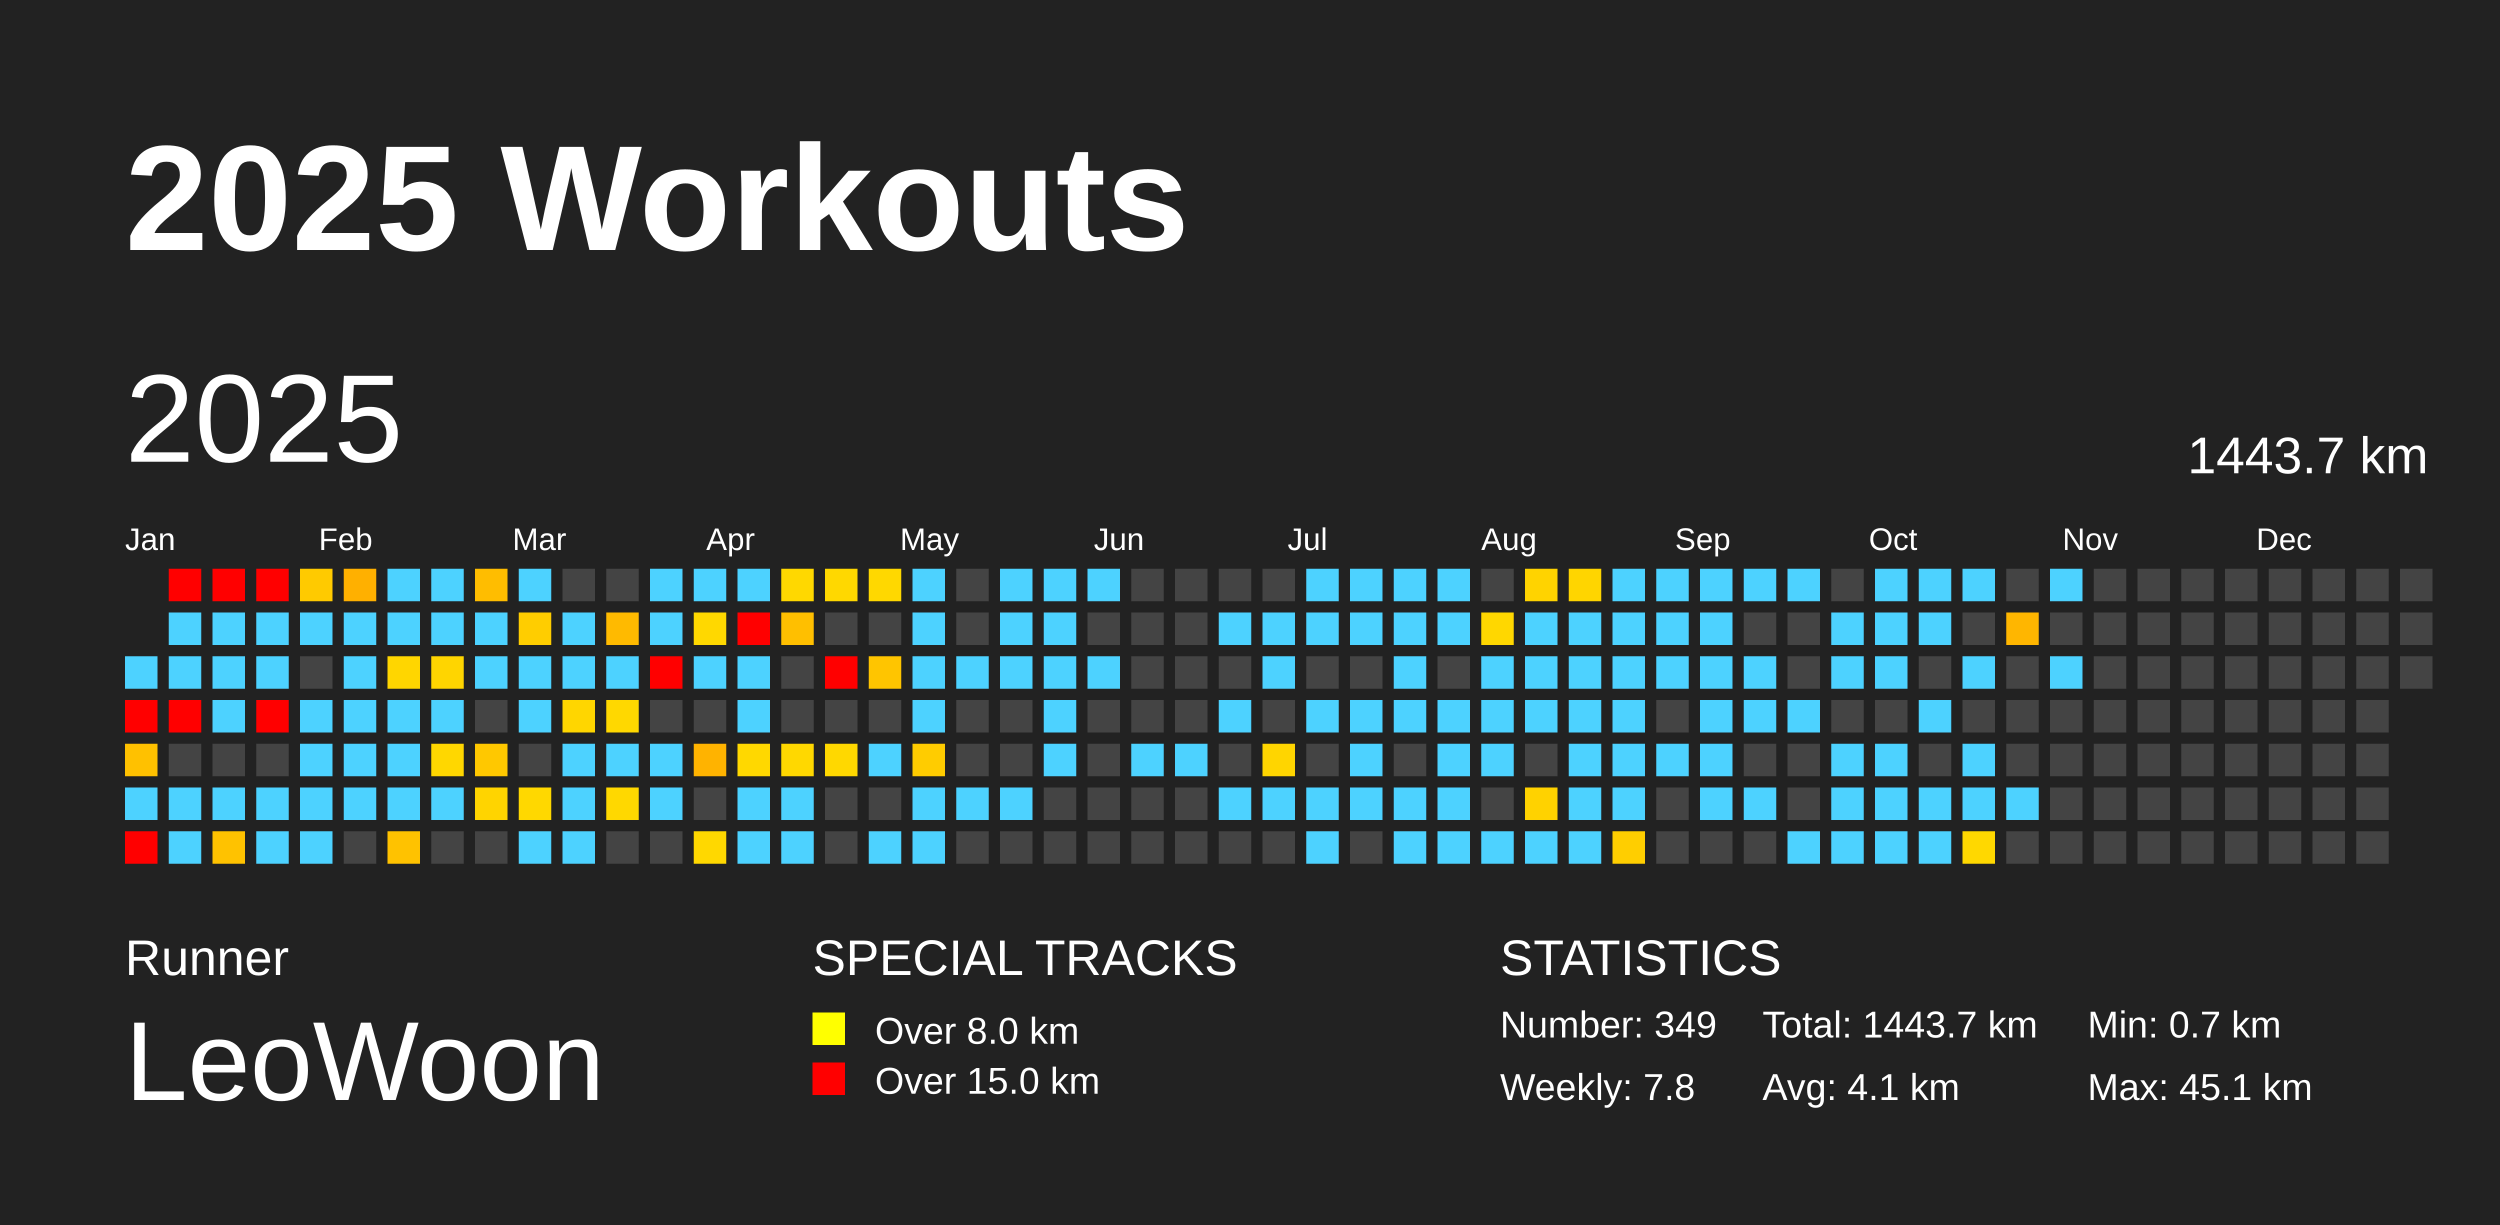
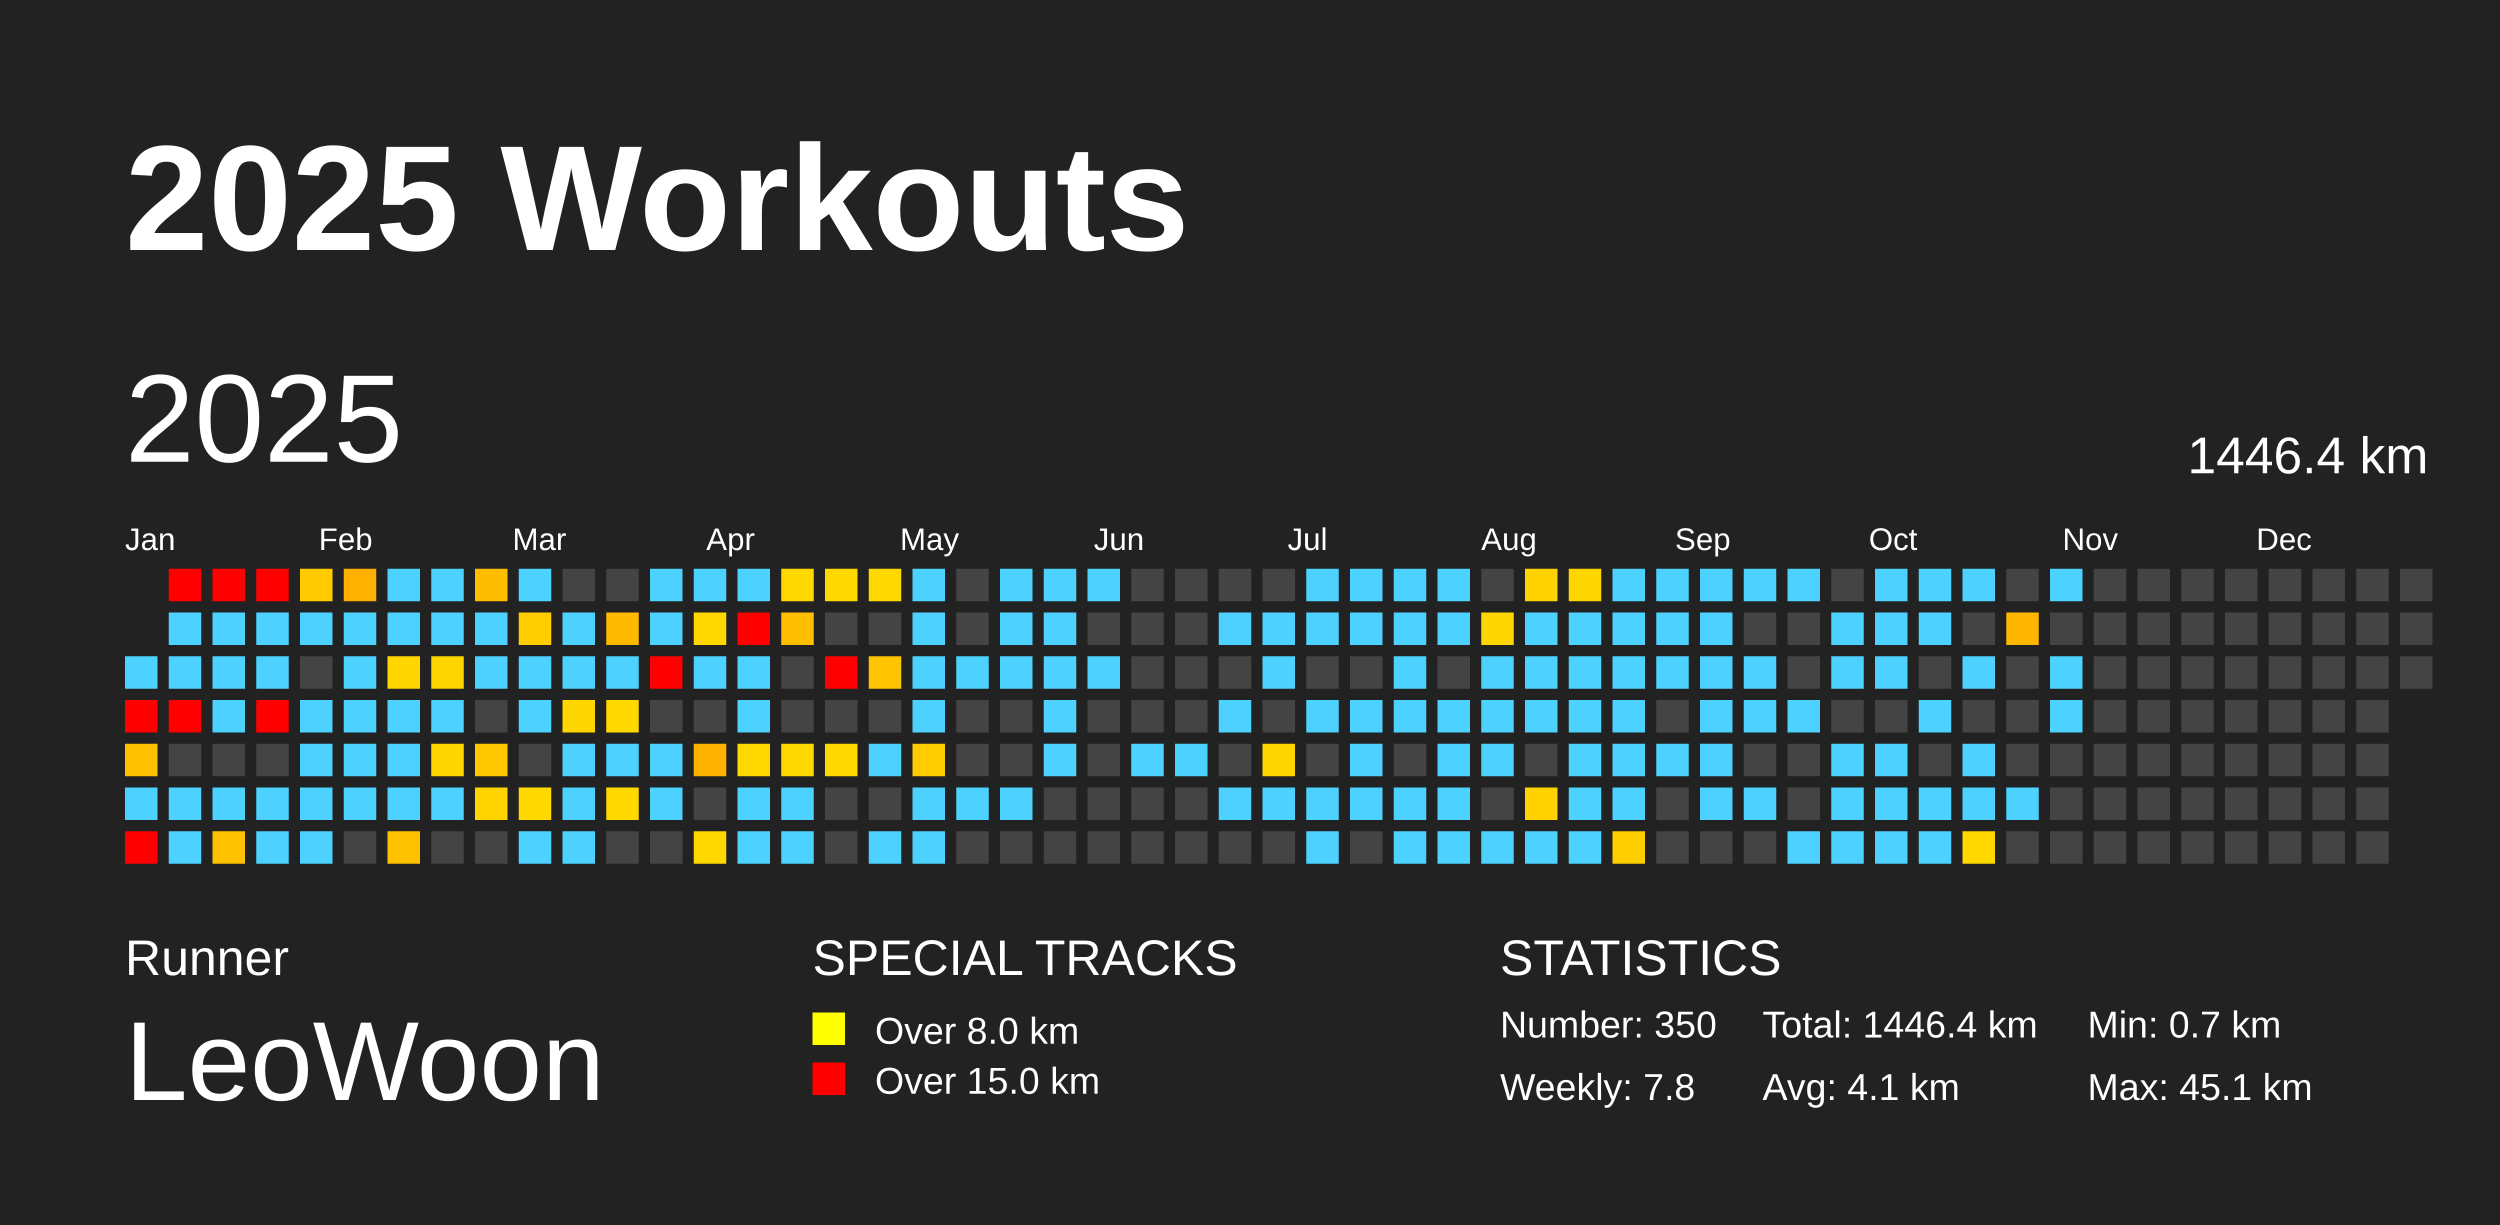
<svg xmlns="http://www.w3.org/2000/svg" baseProfile="full" height="98mm" version="1.1" viewBox="0,0,200,98" width="200mm">
  <defs />
  <rect fill="#222222" height="98" width="200" x="0" y="0" />
  <text fill="#FFFFFF" style="font-size:12px; font-family:Arial; font-weight:bold;" x="10" y="20">2025 Workouts</text>
  <text fill="#FFFFFF" style="font-size:4px; font-family:Arial" x="10" y="78">Runner</text>
  <text fill="#FFFFFF" style="font-size:9px; font-family:Arial" x="10" y="88">LeoWoon</text>
  <text fill="#FFFFFF" style="font-size:4px; font-family:Arial" x="65" y="78">SPECIAL TRACKS</text>
  <rect fill="yellow" height="2.6" width="2.6" x="65" y="81" />
  <text fill="#FFFFFF" style="font-size:3px; font-family:Arial" x="70" y="83.5">Over 8.0 km</text>
  <rect fill="red" height="2.6" width="2.6" x="65" y="85" />
  <text fill="#FFFFFF" style="font-size:3px; font-family:Arial" x="70" y="87.5">Over 15.0 km</text>
  <text fill="#FFFFFF" style="font-size:4px; font-family:Arial" x="120" y="78">STATISTICS</text>
-   <text fill="#FFFFFF" style="font-size:3px; font-family:Arial" x="120" y="83">Number: 349</text>
+   <text fill="#FFFFFF" style="font-size:3px; font-family:Arial" x="120" y="83">Number: 350</text>
  <text fill="#FFFFFF" style="font-size:3px; font-family:Arial" x="120" y="88">Weekly: 7.8</text>
-   <text fill="#FFFFFF" style="font-size:3px; font-family:Arial" x="141" y="83">Total: 1443.7 km</text>
+   <text fill="#FFFFFF" style="font-size:3px; font-family:Arial" x="141" y="83">Total: 1446.4 km</text>
  <text fill="#FFFFFF" style="font-size:3px; font-family:Arial" x="141" y="88">Avg: 4.1 km</text>
  <text fill="#FFFFFF" style="font-size:3px; font-family:Arial" x="167" y="83">Min: 0.7 km</text>
  <text fill="#FFFFFF" style="font-size:3px; font-family:Arial" x="167" y="88">Max: 45.1 km</text>
  <text dominant-baseline="hanging" fill="#FFFFFF" style="font-size:10.0px; font-family:Arial;" x="10" y="30">2025</text>
-   <text dominant-baseline="hanging" fill="#FFFFFF" style="font-size:4.125px; font-family:Arial;" x="175" y="35">1443.7 km</text>
+   <text dominant-baseline="hanging" fill="#FFFFFF" style="font-size:4.125px; font-family:Arial;" x="175" y="35">1446.4 km</text>
  <text fill="#FFFFFF" style="font-size:2.5px; font-family:Arial" x="10.0" y="44">Jan</text>
  <text fill="#FFFFFF" style="font-size:2.5px; font-family:Arial" x="25.5" y="44">Feb</text>
  <text fill="#FFFFFF" style="font-size:2.5px; font-family:Arial" x="41.0" y="44">Mar</text>
  <text fill="#FFFFFF" style="font-size:2.5px; font-family:Arial" x="56.5" y="44">Apr</text>
  <text fill="#FFFFFF" style="font-size:2.5px; font-family:Arial" x="72.0" y="44">May</text>
  <text fill="#FFFFFF" style="font-size:2.5px; font-family:Arial" x="87.5" y="44">Jun</text>
  <text fill="#FFFFFF" style="font-size:2.5px; font-family:Arial" x="103.0" y="44">Jul</text>
  <text fill="#FFFFFF" style="font-size:2.5px; font-family:Arial" x="118.5" y="44">Aug</text>
  <text fill="#FFFFFF" style="font-size:2.5px; font-family:Arial" x="134.0" y="44">Sep</text>
  <text fill="#FFFFFF" style="font-size:2.5px; font-family:Arial" x="149.5" y="44">Oct</text>
  <text fill="#FFFFFF" style="font-size:2.5px; font-family:Arial" x="165.0" y="44">Nov</text>
  <text fill="#FFFFFF" style="font-size:2.5px; font-family:Arial" x="180.5" y="44">Dec</text>
  <rect fill="#4dd2ff" height="2.6" width="2.6" x="10.0" y="52.5" />
  <rect fill="red" height="2.6" width="2.6" x="10.0" y="56.0" />
  <rect fill="#ffc100" height="2.6" width="2.6" x="10.0" y="59.5" />
  <rect fill="#4dd2ff" height="2.6" width="2.6" x="10.0" y="63.0" />
  <rect fill="red" height="2.6" width="2.6" x="10.0" y="66.5" />
  <rect fill="red" height="2.6" width="2.6" x="13.5" y="45.5" />
  <rect fill="#4dd2ff" height="2.6" width="2.6" x="13.5" y="49.0" />
  <rect fill="#4dd2ff" height="2.6" width="2.6" x="13.5" y="52.5" />
  <rect fill="red" height="2.6" width="2.6" x="13.5" y="56.0" />
  <rect fill="#444444" height="2.6" width="2.6" x="13.5" y="59.5" />
  <rect fill="#4dd2ff" height="2.6" width="2.6" x="13.5" y="63.0" />
  <rect fill="#4dd2ff" height="2.6" width="2.6" x="13.5" y="66.5" />
  <rect fill="red" height="2.6" width="2.6" x="17.0" y="45.5" />
  <rect fill="#4dd2ff" height="2.6" width="2.6" x="17.0" y="49.0" />
  <rect fill="#4dd2ff" height="2.6" width="2.6" x="17.0" y="52.5" />
  <rect fill="#4dd2ff" height="2.6" width="2.6" x="17.0" y="56.0" />
  <rect fill="#444444" height="2.6" width="2.6" x="17.0" y="59.5" />
  <rect fill="#4dd2ff" height="2.6" width="2.6" x="17.0" y="63.0" />
  <rect fill="#ffc200" height="2.6" width="2.6" x="17.0" y="66.5" />
  <rect fill="red" height="2.6" width="2.6" x="20.5" y="45.5" />
  <rect fill="#4dd2ff" height="2.6" width="2.6" x="20.5" y="49.0" />
  <rect fill="#4dd2ff" height="2.6" width="2.6" x="20.5" y="52.5" />
  <rect fill="red" height="2.6" width="2.6" x="20.5" y="56.0" />
  <rect fill="#444444" height="2.6" width="2.6" x="20.5" y="59.5" />
  <rect fill="#4dd2ff" height="2.6" width="2.6" x="20.5" y="63.0" />
  <rect fill="#4dd2ff" height="2.6" width="2.6" x="20.5" y="66.5" />
  <rect fill="#ffca00" height="2.6" width="2.6" x="24.0" y="45.5" />
  <rect fill="#4dd2ff" height="2.6" width="2.6" x="24.0" y="49.0" />
  <rect fill="#444444" height="2.6" width="2.6" x="24.0" y="52.5" />
  <rect fill="#4dd2ff" height="2.6" width="2.6" x="24.0" y="56.0" />
  <rect fill="#4dd2ff" height="2.6" width="2.6" x="24.0" y="59.5" />
  <rect fill="#4dd2ff" height="2.6" width="2.6" x="24.0" y="63.0" />
  <rect fill="#4dd2ff" height="2.6" width="2.6" x="24.0" y="66.5" />
  <rect fill="#ffb000" height="2.6" width="2.6" x="27.5" y="45.5" />
  <rect fill="#4dd2ff" height="2.6" width="2.6" x="27.5" y="49.0" />
  <rect fill="#4dd2ff" height="2.6" width="2.6" x="27.5" y="52.5" />
  <rect fill="#4dd2ff" height="2.6" width="2.6" x="27.5" y="56.0" />
  <rect fill="#4dd2ff" height="2.6" width="2.6" x="27.5" y="59.5" />
  <rect fill="#4dd2ff" height="2.6" width="2.6" x="27.5" y="63.0" />
  <rect fill="#444444" height="2.6" width="2.6" x="27.5" y="66.5" />
  <rect fill="#4dd2ff" height="2.6" width="2.6" x="31.0" y="45.5" />
  <rect fill="#4dd2ff" height="2.6" width="2.6" x="31.0" y="49.0" />
  <rect fill="#ffd600" height="2.6" width="2.6" x="31.0" y="52.5" />
  <rect fill="#4dd2ff" height="2.6" width="2.6" x="31.0" y="56.0" />
  <rect fill="#4dd2ff" height="2.6" width="2.6" x="31.0" y="59.5" />
  <rect fill="#4dd2ff" height="2.6" width="2.6" x="31.0" y="63.0" />
  <rect fill="#ffc200" height="2.6" width="2.6" x="31.0" y="66.5" />
  <rect fill="#4dd2ff" height="2.6" width="2.6" x="34.5" y="45.5" />
  <rect fill="#4dd2ff" height="2.6" width="2.6" x="34.5" y="49.0" />
  <rect fill="#ffd500" height="2.6" width="2.6" x="34.5" y="52.5" />
  <rect fill="#4dd2ff" height="2.6" width="2.6" x="34.5" y="56.0" />
  <rect fill="#ffd700" height="2.6" width="2.6" x="34.5" y="59.5" />
  <rect fill="#4dd2ff" height="2.6" width="2.6" x="34.5" y="63.0" />
  <rect fill="#444444" height="2.6" width="2.6" x="34.5" y="66.5" />
  <rect fill="#ffbd00" height="2.6" width="2.6" x="38.0" y="45.5" />
  <rect fill="#4dd2ff" height="2.6" width="2.6" x="38.0" y="49.0" />
  <rect fill="#4dd2ff" height="2.6" width="2.6" x="38.0" y="52.5" />
  <rect fill="#444444" height="2.6" width="2.6" x="38.0" y="56.0" />
  <rect fill="#ffc800" height="2.6" width="2.6" x="38.0" y="59.5" />
  <rect fill="#ffd400" height="2.6" width="2.6" x="38.0" y="63.0" />
  <rect fill="#444444" height="2.6" width="2.6" x="38.0" y="66.5" />
  <rect fill="#4dd2ff" height="2.6" width="2.6" x="41.5" y="45.5" />
  <rect fill="#ffcd00" height="2.6" width="2.6" x="41.5" y="49.0" />
  <rect fill="#4dd2ff" height="2.6" width="2.6" x="41.5" y="52.5" />
  <rect fill="#4dd2ff" height="2.6" width="2.6" x="41.5" y="56.0" />
  <rect fill="#444444" height="2.6" width="2.6" x="41.5" y="59.5" />
  <rect fill="#ffd800" height="2.6" width="2.6" x="41.5" y="63.0" />
  <rect fill="#4dd2ff" height="2.6" width="2.6" x="41.5" y="66.5" />
  <rect fill="#444444" height="2.6" width="2.6" x="45.0" y="45.5" />
  <rect fill="#4dd2ff" height="2.6" width="2.6" x="45.0" y="49.0" />
  <rect fill="#4dd2ff" height="2.6" width="2.6" x="45.0" y="52.5" />
  <rect fill="#ffd600" height="2.6" width="2.6" x="45.0" y="56.0" />
  <rect fill="#4dd2ff" height="2.6" width="2.6" x="45.0" y="59.5" />
  <rect fill="#4dd2ff" height="2.6" width="2.6" x="45.0" y="63.0" />
  <rect fill="#4dd2ff" height="2.6" width="2.6" x="45.0" y="66.5" />
  <rect fill="#444444" height="2.6" width="2.6" x="48.5" y="45.5" />
  <rect fill="#ffba00" height="2.6" width="2.6" x="48.5" y="49.0" />
  <rect fill="#4dd2ff" height="2.6" width="2.6" x="48.5" y="52.5" />
  <rect fill="#ffd800" height="2.6" width="2.6" x="48.5" y="56.0" />
  <rect fill="#4dd2ff" height="2.6" width="2.6" x="48.5" y="59.5" />
  <rect fill="#ffd800" height="2.6" width="2.6" x="48.5" y="63.0" />
  <rect fill="#444444" height="2.6" width="2.6" x="48.5" y="66.5" />
  <rect fill="#4dd2ff" height="2.6" width="2.6" x="52.0" y="45.5" />
  <rect fill="#4dd2ff" height="2.6" width="2.6" x="52.0" y="49.0" />
  <rect fill="red" height="2.6" width="2.6" x="52.0" y="52.5" />
  <rect fill="#444444" height="2.6" width="2.6" x="52.0" y="56.0" />
  <rect fill="#4dd2ff" height="2.6" width="2.6" x="52.0" y="59.5" />
  <rect fill="#4dd2ff" height="2.6" width="2.6" x="52.0" y="63.0" />
  <rect fill="#444444" height="2.6" width="2.6" x="52.0" y="66.5" />
  <rect fill="#4dd2ff" height="2.6" width="2.6" x="55.5" y="45.5" />
  <rect fill="#ffd800" height="2.6" width="2.6" x="55.5" y="49.0" />
  <rect fill="#4dd2ff" height="2.6" width="2.6" x="55.5" y="52.5" />
  <rect fill="#444444" height="2.6" width="2.6" x="55.5" y="56.0" />
  <rect fill="#ffb300" height="2.6" width="2.6" x="55.5" y="59.5" />
  <rect fill="#444444" height="2.6" width="2.6" x="55.5" y="63.0" />
  <rect fill="#ffd800" height="2.6" width="2.6" x="55.5" y="66.5" />
  <rect fill="#4dd2ff" height="2.6" width="2.6" x="59.0" y="45.5" />
  <rect fill="red" height="2.6" width="2.6" x="59.0" y="49.0" />
  <rect fill="#4dd2ff" height="2.6" width="2.6" x="59.0" y="52.5" />
  <rect fill="#4dd2ff" height="2.6" width="2.6" x="59.0" y="56.0" />
  <rect fill="#ffd800" height="2.6" width="2.6" x="59.0" y="59.5" />
  <rect fill="#4dd2ff" height="2.6" width="2.6" x="59.0" y="63.0" />
  <rect fill="#4dd2ff" height="2.6" width="2.6" x="59.0" y="66.5" />
  <rect fill="#ffd800" height="2.6" width="2.6" x="62.5" y="45.5" />
  <rect fill="#ffbf00" height="2.6" width="2.6" x="62.5" y="49.0" />
  <rect fill="#444444" height="2.6" width="2.6" x="62.5" y="52.5" />
  <rect fill="#444444" height="2.6" width="2.6" x="62.5" y="56.0" />
  <rect fill="#ffd800" height="2.6" width="2.6" x="62.5" y="59.5" />
  <rect fill="#4dd2ff" height="2.6" width="2.6" x="62.5" y="63.0" />
  <rect fill="#4dd2ff" height="2.6" width="2.6" x="62.5" y="66.5" />
  <rect fill="#ffd800" height="2.6" width="2.6" x="66.0" y="45.5" />
  <rect fill="#444444" height="2.6" width="2.6" x="66.0" y="49.0" />
  <rect fill="red" height="2.6" width="2.6" x="66.0" y="52.5" />
  <rect fill="#444444" height="2.6" width="2.6" x="66.0" y="56.0" />
  <rect fill="#ffd800" height="2.6" width="2.6" x="66.0" y="59.5" />
  <rect fill="#444444" height="2.6" width="2.6" x="66.0" y="63.0" />
  <rect fill="#444444" height="2.6" width="2.6" x="66.0" y="66.5" />
  <rect fill="#ffd800" height="2.6" width="2.6" x="69.5" y="45.5" />
  <rect fill="#444444" height="2.6" width="2.6" x="69.5" y="49.0" />
  <rect fill="#ffc500" height="2.6" width="2.6" x="69.5" y="52.5" />
  <rect fill="#444444" height="2.6" width="2.6" x="69.5" y="56.0" />
  <rect fill="#4dd2ff" height="2.6" width="2.6" x="69.5" y="59.5" />
  <rect fill="#444444" height="2.6" width="2.6" x="69.5" y="63.0" />
  <rect fill="#4dd2ff" height="2.6" width="2.6" x="69.5" y="66.5" />
  <rect fill="#4dd2ff" height="2.6" width="2.6" x="73.0" y="45.5" />
  <rect fill="#4dd2ff" height="2.6" width="2.6" x="73.0" y="49.0" />
  <rect fill="#4dd2ff" height="2.6" width="2.6" x="73.0" y="52.5" />
  <rect fill="#4dd2ff" height="2.6" width="2.6" x="73.0" y="56.0" />
  <rect fill="#ffcc00" height="2.6" width="2.6" x="73.0" y="59.5" />
  <rect fill="#4dd2ff" height="2.6" width="2.6" x="73.0" y="63.0" />
  <rect fill="#4dd2ff" height="2.6" width="2.6" x="73.0" y="66.5" />
  <rect fill="#444444" height="2.6" width="2.6" x="76.5" y="45.5" />
  <rect fill="#444444" height="2.6" width="2.6" x="76.5" y="49.0" />
  <rect fill="#4dd2ff" height="2.6" width="2.6" x="76.5" y="52.5" />
  <rect fill="#444444" height="2.6" width="2.6" x="76.5" y="56.0" />
  <rect fill="#444444" height="2.6" width="2.6" x="76.5" y="59.5" />
  <rect fill="#4dd2ff" height="2.6" width="2.6" x="76.5" y="63.0" />
  <rect fill="#444444" height="2.6" width="2.6" x="76.5" y="66.5" />
  <rect fill="#4dd2ff" height="2.6" width="2.6" x="80.0" y="45.5" />
  <rect fill="#4dd2ff" height="2.6" width="2.6" x="80.0" y="49.0" />
  <rect fill="#4dd2ff" height="2.6" width="2.6" x="80.0" y="52.5" />
  <rect fill="#444444" height="2.6" width="2.6" x="80.0" y="56.0" />
  <rect fill="#444444" height="2.6" width="2.6" x="80.0" y="59.5" />
  <rect fill="#4dd2ff" height="2.6" width="2.6" x="80.0" y="63.0" />
  <rect fill="#444444" height="2.6" width="2.6" x="80.0" y="66.5" />
  <rect fill="#4dd2ff" height="2.6" width="2.6" x="83.5" y="45.5" />
  <rect fill="#4dd2ff" height="2.6" width="2.6" x="83.5" y="49.0" />
  <rect fill="#4dd2ff" height="2.6" width="2.6" x="83.5" y="52.5" />
  <rect fill="#4dd2ff" height="2.6" width="2.6" x="83.5" y="56.0" />
  <rect fill="#4dd2ff" height="2.6" width="2.6" x="83.5" y="59.5" />
  <rect fill="#444444" height="2.6" width="2.6" x="83.5" y="63.0" />
  <rect fill="#444444" height="2.6" width="2.6" x="83.5" y="66.5" />
  <rect fill="#4dd2ff" height="2.6" width="2.6" x="87.0" y="45.5" />
  <rect fill="#444444" height="2.6" width="2.6" x="87.0" y="49.0" />
  <rect fill="#4dd2ff" height="2.6" width="2.6" x="87.0" y="52.5" />
  <rect fill="#444444" height="2.6" width="2.6" x="87.0" y="56.0" />
  <rect fill="#444444" height="2.6" width="2.6" x="87.0" y="59.5" />
  <rect fill="#444444" height="2.6" width="2.6" x="87.0" y="63.0" />
  <rect fill="#444444" height="2.6" width="2.6" x="87.0" y="66.5" />
  <rect fill="#444444" height="2.6" width="2.6" x="90.5" y="45.5" />
  <rect fill="#444444" height="2.6" width="2.6" x="90.5" y="49.0" />
  <rect fill="#444444" height="2.6" width="2.6" x="90.5" y="52.5" />
  <rect fill="#444444" height="2.6" width="2.6" x="90.5" y="56.0" />
  <rect fill="#4dd2ff" height="2.6" width="2.6" x="90.5" y="59.5" />
  <rect fill="#444444" height="2.6" width="2.6" x="90.5" y="63.0" />
  <rect fill="#444444" height="2.6" width="2.6" x="90.5" y="66.5" />
  <rect fill="#444444" height="2.6" width="2.6" x="94.0" y="45.5" />
  <rect fill="#444444" height="2.6" width="2.6" x="94.0" y="49.0" />
  <rect fill="#444444" height="2.6" width="2.6" x="94.0" y="52.5" />
  <rect fill="#444444" height="2.6" width="2.6" x="94.0" y="56.0" />
  <rect fill="#4dd2ff" height="2.6" width="2.6" x="94.0" y="59.5" />
  <rect fill="#444444" height="2.6" width="2.6" x="94.0" y="63.0" />
  <rect fill="#444444" height="2.6" width="2.6" x="94.0" y="66.5" />
  <rect fill="#444444" height="2.6" width="2.6" x="97.5" y="45.5" />
  <rect fill="#4dd2ff" height="2.6" width="2.6" x="97.5" y="49.0" />
  <rect fill="#444444" height="2.6" width="2.6" x="97.5" y="52.5" />
  <rect fill="#4dd2ff" height="2.6" width="2.6" x="97.5" y="56.0" />
  <rect fill="#444444" height="2.6" width="2.6" x="97.5" y="59.5" />
  <rect fill="#4dd2ff" height="2.6" width="2.6" x="97.5" y="63.0" />
  <rect fill="#444444" height="2.6" width="2.6" x="97.5" y="66.5" />
  <rect fill="#444444" height="2.6" width="2.6" x="101.0" y="45.5" />
  <rect fill="#4dd2ff" height="2.6" width="2.6" x="101.0" y="49.0" />
  <rect fill="#4dd2ff" height="2.6" width="2.6" x="101.0" y="52.5" />
  <rect fill="#444444" height="2.6" width="2.6" x="101.0" y="56.0" />
  <rect fill="#ffd500" height="2.6" width="2.6" x="101.0" y="59.5" />
  <rect fill="#4dd2ff" height="2.6" width="2.6" x="101.0" y="63.0" />
  <rect fill="#444444" height="2.6" width="2.6" x="101.0" y="66.5" />
  <rect fill="#4dd2ff" height="2.6" width="2.6" x="104.5" y="45.5" />
  <rect fill="#4dd2ff" height="2.6" width="2.6" x="104.5" y="49.0" />
  <rect fill="#444444" height="2.6" width="2.6" x="104.5" y="52.5" />
  <rect fill="#4dd2ff" height="2.6" width="2.6" x="104.5" y="56.0" />
  <rect fill="#444444" height="2.6" width="2.6" x="104.5" y="59.5" />
  <rect fill="#4dd2ff" height="2.6" width="2.6" x="104.5" y="63.0" />
  <rect fill="#4dd2ff" height="2.6" width="2.6" x="104.5" y="66.5" />
  <rect fill="#4dd2ff" height="2.6" width="2.6" x="108.0" y="45.5" />
  <rect fill="#4dd2ff" height="2.6" width="2.6" x="108.0" y="49.0" />
  <rect fill="#444444" height="2.6" width="2.6" x="108.0" y="52.5" />
  <rect fill="#4dd2ff" height="2.6" width="2.6" x="108.0" y="56.0" />
  <rect fill="#4dd2ff" height="2.6" width="2.6" x="108.0" y="59.5" />
  <rect fill="#4dd2ff" height="2.6" width="2.6" x="108.0" y="63.0" />
  <rect fill="#444444" height="2.6" width="2.6" x="108.0" y="66.5" />
  <rect fill="#4dd2ff" height="2.6" width="2.6" x="111.5" y="45.5" />
  <rect fill="#4dd2ff" height="2.6" width="2.6" x="111.5" y="49.0" />
  <rect fill="#4dd2ff" height="2.6" width="2.6" x="111.5" y="52.5" />
  <rect fill="#4dd2ff" height="2.6" width="2.6" x="111.5" y="56.0" />
  <rect fill="#444444" height="2.6" width="2.6" x="111.5" y="59.5" />
  <rect fill="#4dd2ff" height="2.6" width="2.6" x="111.5" y="63.0" />
  <rect fill="#4dd2ff" height="2.6" width="2.6" x="111.5" y="66.5" />
  <rect fill="#4dd2ff" height="2.6" width="2.6" x="115.0" y="45.5" />
  <rect fill="#4dd2ff" height="2.6" width="2.6" x="115.0" y="49.0" />
  <rect fill="#444444" height="2.6" width="2.6" x="115.0" y="52.5" />
  <rect fill="#4dd2ff" height="2.6" width="2.6" x="115.0" y="56.0" />
  <rect fill="#4dd2ff" height="2.6" width="2.6" x="115.0" y="59.5" />
  <rect fill="#4dd2ff" height="2.6" width="2.6" x="115.0" y="63.0" />
  <rect fill="#4dd2ff" height="2.6" width="2.6" x="115.0" y="66.5" />
  <rect fill="#444444" height="2.6" width="2.6" x="118.5" y="45.5" />
  <rect fill="#ffd700" height="2.6" width="2.6" x="118.5" y="49.0" />
  <rect fill="#4dd2ff" height="2.6" width="2.6" x="118.5" y="52.5" />
  <rect fill="#4dd2ff" height="2.6" width="2.6" x="118.5" y="56.0" />
  <rect fill="#4dd2ff" height="2.6" width="2.6" x="118.5" y="59.5" />
  <rect fill="#444444" height="2.6" width="2.6" x="118.5" y="63.0" />
  <rect fill="#4dd2ff" height="2.6" width="2.6" x="118.5" y="66.5" />
  <rect fill="#ffd300" height="2.6" width="2.6" x="122.0" y="45.5" />
  <rect fill="#4dd2ff" height="2.6" width="2.6" x="122.0" y="49.0" />
  <rect fill="#4dd2ff" height="2.6" width="2.6" x="122.0" y="52.5" />
  <rect fill="#4dd2ff" height="2.6" width="2.6" x="122.0" y="56.0" />
  <rect fill="#444444" height="2.6" width="2.6" x="122.0" y="59.5" />
  <rect fill="#ffd200" height="2.6" width="2.6" x="122.0" y="63.0" />
  <rect fill="#4dd2ff" height="2.6" width="2.6" x="122.0" y="66.5" />
  <rect fill="#ffd500" height="2.6" width="2.6" x="125.5" y="45.5" />
  <rect fill="#4dd2ff" height="2.6" width="2.6" x="125.5" y="49.0" />
  <rect fill="#4dd2ff" height="2.6" width="2.6" x="125.5" y="52.5" />
  <rect fill="#4dd2ff" height="2.6" width="2.6" x="125.5" y="56.0" />
  <rect fill="#4dd2ff" height="2.6" width="2.6" x="125.5" y="59.5" />
  <rect fill="#4dd2ff" height="2.6" width="2.6" x="125.5" y="63.0" />
  <rect fill="#4dd2ff" height="2.6" width="2.6" x="125.5" y="66.5" />
  <rect fill="#4dd2ff" height="2.6" width="2.6" x="129.0" y="45.5" />
  <rect fill="#4dd2ff" height="2.6" width="2.6" x="129.0" y="49.0" />
  <rect fill="#4dd2ff" height="2.6" width="2.6" x="129.0" y="52.5" />
  <rect fill="#4dd2ff" height="2.6" width="2.6" x="129.0" y="56.0" />
  <rect fill="#4dd2ff" height="2.6" width="2.6" x="129.0" y="59.5" />
  <rect fill="#4dd2ff" height="2.6" width="2.6" x="129.0" y="63.0" />
  <rect fill="#ffce00" height="2.6" width="2.6" x="129.0" y="66.5" />
  <rect fill="#4dd2ff" height="2.6" width="2.6" x="132.5" y="45.5" />
  <rect fill="#4dd2ff" height="2.6" width="2.6" x="132.5" y="49.0" />
  <rect fill="#4dd2ff" height="2.6" width="2.6" x="132.5" y="52.5" />
  <rect fill="#444444" height="2.6" width="2.6" x="132.5" y="56.0" />
  <rect fill="#4dd2ff" height="2.6" width="2.6" x="132.5" y="59.5" />
  <rect fill="#444444" height="2.6" width="2.6" x="132.5" y="63.0" />
  <rect fill="#444444" height="2.6" width="2.6" x="132.5" y="66.5" />
  <rect fill="#4dd2ff" height="2.6" width="2.6" x="136.0" y="45.5" />
  <rect fill="#4dd2ff" height="2.6" width="2.6" x="136.0" y="49.0" />
  <rect fill="#4dd2ff" height="2.6" width="2.6" x="136.0" y="52.5" />
  <rect fill="#4dd2ff" height="2.6" width="2.6" x="136.0" y="56.0" />
  <rect fill="#4dd2ff" height="2.6" width="2.6" x="136.0" y="59.5" />
  <rect fill="#4dd2ff" height="2.6" width="2.6" x="136.0" y="63.0" />
  <rect fill="#444444" height="2.6" width="2.6" x="136.0" y="66.5" />
  <rect fill="#4dd2ff" height="2.6" width="2.6" x="139.5" y="45.5" />
  <rect fill="#444444" height="2.6" width="2.6" x="139.5" y="49.0" />
  <rect fill="#4dd2ff" height="2.6" width="2.6" x="139.5" y="52.5" />
  <rect fill="#4dd2ff" height="2.6" width="2.6" x="139.5" y="56.0" />
  <rect fill="#444444" height="2.6" width="2.6" x="139.5" y="59.5" />
  <rect fill="#4dd2ff" height="2.6" width="2.6" x="139.5" y="63.0" />
  <rect fill="#444444" height="2.6" width="2.6" x="139.5" y="66.5" />
  <rect fill="#4dd2ff" height="2.6" width="2.6" x="143.0" y="45.5" />
  <rect fill="#444444" height="2.6" width="2.6" x="143.0" y="49.0" />
  <rect fill="#444444" height="2.6" width="2.6" x="143.0" y="52.5" />
  <rect fill="#4dd2ff" height="2.6" width="2.6" x="143.0" y="56.0" />
  <rect fill="#444444" height="2.6" width="2.6" x="143.0" y="59.5" />
  <rect fill="#444444" height="2.6" width="2.6" x="143.0" y="63.0" />
  <rect fill="#4dd2ff" height="2.6" width="2.6" x="143.0" y="66.5" />
  <rect fill="#444444" height="2.6" width="2.6" x="146.5" y="45.5" />
  <rect fill="#4dd2ff" height="2.6" width="2.6" x="146.5" y="49.0" />
  <rect fill="#4dd2ff" height="2.6" width="2.6" x="146.5" y="52.5" />
  <rect fill="#444444" height="2.6" width="2.6" x="146.5" y="56.0" />
  <rect fill="#4dd2ff" height="2.6" width="2.6" x="146.5" y="59.5" />
  <rect fill="#4dd2ff" height="2.6" width="2.6" x="146.5" y="63.0" />
  <rect fill="#4dd2ff" height="2.6" width="2.6" x="146.5" y="66.5" />
  <rect fill="#4dd2ff" height="2.6" width="2.6" x="150.0" y="45.5" />
  <rect fill="#4dd2ff" height="2.6" width="2.6" x="150.0" y="49.0" />
  <rect fill="#4dd2ff" height="2.6" width="2.6" x="150.0" y="52.5" />
  <rect fill="#444444" height="2.6" width="2.6" x="150.0" y="56.0" />
  <rect fill="#4dd2ff" height="2.6" width="2.6" x="150.0" y="59.5" />
  <rect fill="#4dd2ff" height="2.6" width="2.6" x="150.0" y="63.0" />
  <rect fill="#4dd2ff" height="2.6" width="2.6" x="150.0" y="66.5" />
  <rect fill="#4dd2ff" height="2.6" width="2.6" x="153.5" y="45.5" />
  <rect fill="#4dd2ff" height="2.6" width="2.6" x="153.5" y="49.0" />
  <rect fill="#444444" height="2.6" width="2.6" x="153.5" y="52.5" />
  <rect fill="#4dd2ff" height="2.6" width="2.6" x="153.5" y="56.0" />
  <rect fill="#444444" height="2.6" width="2.6" x="153.5" y="59.5" />
  <rect fill="#4dd2ff" height="2.6" width="2.6" x="153.5" y="63.0" />
  <rect fill="#4dd2ff" height="2.6" width="2.6" x="153.5" y="66.5" />
  <rect fill="#4dd2ff" height="2.6" width="2.6" x="157.0" y="45.5" />
  <rect fill="#444444" height="2.6" width="2.6" x="157.0" y="49.0" />
  <rect fill="#4dd2ff" height="2.6" width="2.6" x="157.0" y="52.5" />
  <rect fill="#444444" height="2.6" width="2.6" x="157.0" y="56.0" />
  <rect fill="#4dd2ff" height="2.6" width="2.6" x="157.0" y="59.5" />
  <rect fill="#4dd2ff" height="2.6" width="2.6" x="157.0" y="63.0" />
  <rect fill="#ffd800" height="2.6" width="2.6" x="157.0" y="66.5" />
  <rect fill="#444444" height="2.6" width="2.6" x="160.5" y="45.5" />
  <rect fill="#ffb600" height="2.6" width="2.6" x="160.5" y="49.0" />
  <rect fill="#444444" height="2.6" width="2.6" x="160.5" y="52.5" />
  <rect fill="#444444" height="2.6" width="2.6" x="160.5" y="56.0" />
  <rect fill="#444444" height="2.6" width="2.6" x="160.5" y="59.5" />
  <rect fill="#4dd2ff" height="2.6" width="2.6" x="160.5" y="63.0" />
  <rect fill="#444444" height="2.6" width="2.6" x="160.5" y="66.5" />
  <rect fill="#4dd2ff" height="2.6" width="2.6" x="164.0" y="45.5" />
  <rect fill="#444444" height="2.6" width="2.6" x="164.0" y="49.0" />
  <rect fill="#4dd2ff" height="2.6" width="2.6" x="164.0" y="52.5" />
-   <rect fill="#444444" height="2.6" width="2.6" x="164.0" y="56.0" />
+   <rect fill="#4dd2ff" height="2.6" width="2.6" x="164.0" y="56.0" />
  <rect fill="#444444" height="2.6" width="2.6" x="164.0" y="59.5" />
  <rect fill="#444444" height="2.6" width="2.6" x="164.0" y="63.0" />
  <rect fill="#444444" height="2.6" width="2.6" x="164.0" y="66.5" />
  <rect fill="#444444" height="2.6" width="2.6" x="167.5" y="45.5" />
  <rect fill="#444444" height="2.6" width="2.6" x="167.5" y="49.0" />
  <rect fill="#444444" height="2.6" width="2.6" x="167.5" y="52.5" />
  <rect fill="#444444" height="2.6" width="2.6" x="167.5" y="56.0" />
  <rect fill="#444444" height="2.6" width="2.6" x="167.5" y="59.5" />
  <rect fill="#444444" height="2.6" width="2.6" x="167.5" y="63.0" />
  <rect fill="#444444" height="2.6" width="2.6" x="167.5" y="66.5" />
  <rect fill="#444444" height="2.6" width="2.6" x="171.0" y="45.5" />
  <rect fill="#444444" height="2.6" width="2.6" x="171.0" y="49.0" />
  <rect fill="#444444" height="2.6" width="2.6" x="171.0" y="52.5" />
  <rect fill="#444444" height="2.6" width="2.6" x="171.0" y="56.0" />
  <rect fill="#444444" height="2.6" width="2.6" x="171.0" y="59.5" />
  <rect fill="#444444" height="2.6" width="2.6" x="171.0" y="63.0" />
  <rect fill="#444444" height="2.6" width="2.6" x="171.0" y="66.5" />
  <rect fill="#444444" height="2.6" width="2.6" x="174.5" y="45.5" />
  <rect fill="#444444" height="2.6" width="2.6" x="174.5" y="49.0" />
  <rect fill="#444444" height="2.6" width="2.6" x="174.5" y="52.5" />
  <rect fill="#444444" height="2.6" width="2.6" x="174.5" y="56.0" />
  <rect fill="#444444" height="2.6" width="2.6" x="174.5" y="59.5" />
  <rect fill="#444444" height="2.6" width="2.6" x="174.5" y="63.0" />
  <rect fill="#444444" height="2.6" width="2.6" x="174.5" y="66.5" />
  <rect fill="#444444" height="2.6" width="2.6" x="178.0" y="45.5" />
  <rect fill="#444444" height="2.6" width="2.6" x="178.0" y="49.0" />
  <rect fill="#444444" height="2.6" width="2.6" x="178.0" y="52.5" />
  <rect fill="#444444" height="2.6" width="2.6" x="178.0" y="56.0" />
  <rect fill="#444444" height="2.6" width="2.6" x="178.0" y="59.5" />
  <rect fill="#444444" height="2.6" width="2.6" x="178.0" y="63.0" />
  <rect fill="#444444" height="2.6" width="2.6" x="178.0" y="66.5" />
  <rect fill="#444444" height="2.6" width="2.6" x="181.5" y="45.5" />
  <rect fill="#444444" height="2.6" width="2.6" x="181.5" y="49.0" />
  <rect fill="#444444" height="2.6" width="2.6" x="181.5" y="52.5" />
  <rect fill="#444444" height="2.6" width="2.6" x="181.5" y="56.0" />
  <rect fill="#444444" height="2.6" width="2.6" x="181.5" y="59.5" />
  <rect fill="#444444" height="2.6" width="2.6" x="181.5" y="63.0" />
  <rect fill="#444444" height="2.6" width="2.6" x="181.5" y="66.5" />
  <rect fill="#444444" height="2.6" width="2.6" x="185.0" y="45.5" />
  <rect fill="#444444" height="2.6" width="2.6" x="185.0" y="49.0" />
  <rect fill="#444444" height="2.6" width="2.6" x="185.0" y="52.5" />
  <rect fill="#444444" height="2.6" width="2.6" x="185.0" y="56.0" />
  <rect fill="#444444" height="2.6" width="2.6" x="185.0" y="59.5" />
  <rect fill="#444444" height="2.6" width="2.6" x="185.0" y="63.0" />
  <rect fill="#444444" height="2.6" width="2.6" x="185.0" y="66.5" />
  <rect fill="#444444" height="2.6" width="2.6" x="188.5" y="45.5" />
  <rect fill="#444444" height="2.6" width="2.6" x="188.5" y="49.0" />
  <rect fill="#444444" height="2.6" width="2.6" x="188.5" y="52.5" />
  <rect fill="#444444" height="2.6" width="2.6" x="188.5" y="56.0" />
  <rect fill="#444444" height="2.6" width="2.6" x="188.5" y="59.5" />
  <rect fill="#444444" height="2.6" width="2.6" x="188.5" y="63.0" />
  <rect fill="#444444" height="2.6" width="2.6" x="188.5" y="66.5" />
  <rect fill="#444444" height="2.6" width="2.6" x="192.0" y="45.5" />
  <rect fill="#444444" height="2.6" width="2.6" x="192.0" y="49.0" />
  <rect fill="#444444" height="2.6" width="2.6" x="192.0" y="52.5" />
</svg>
